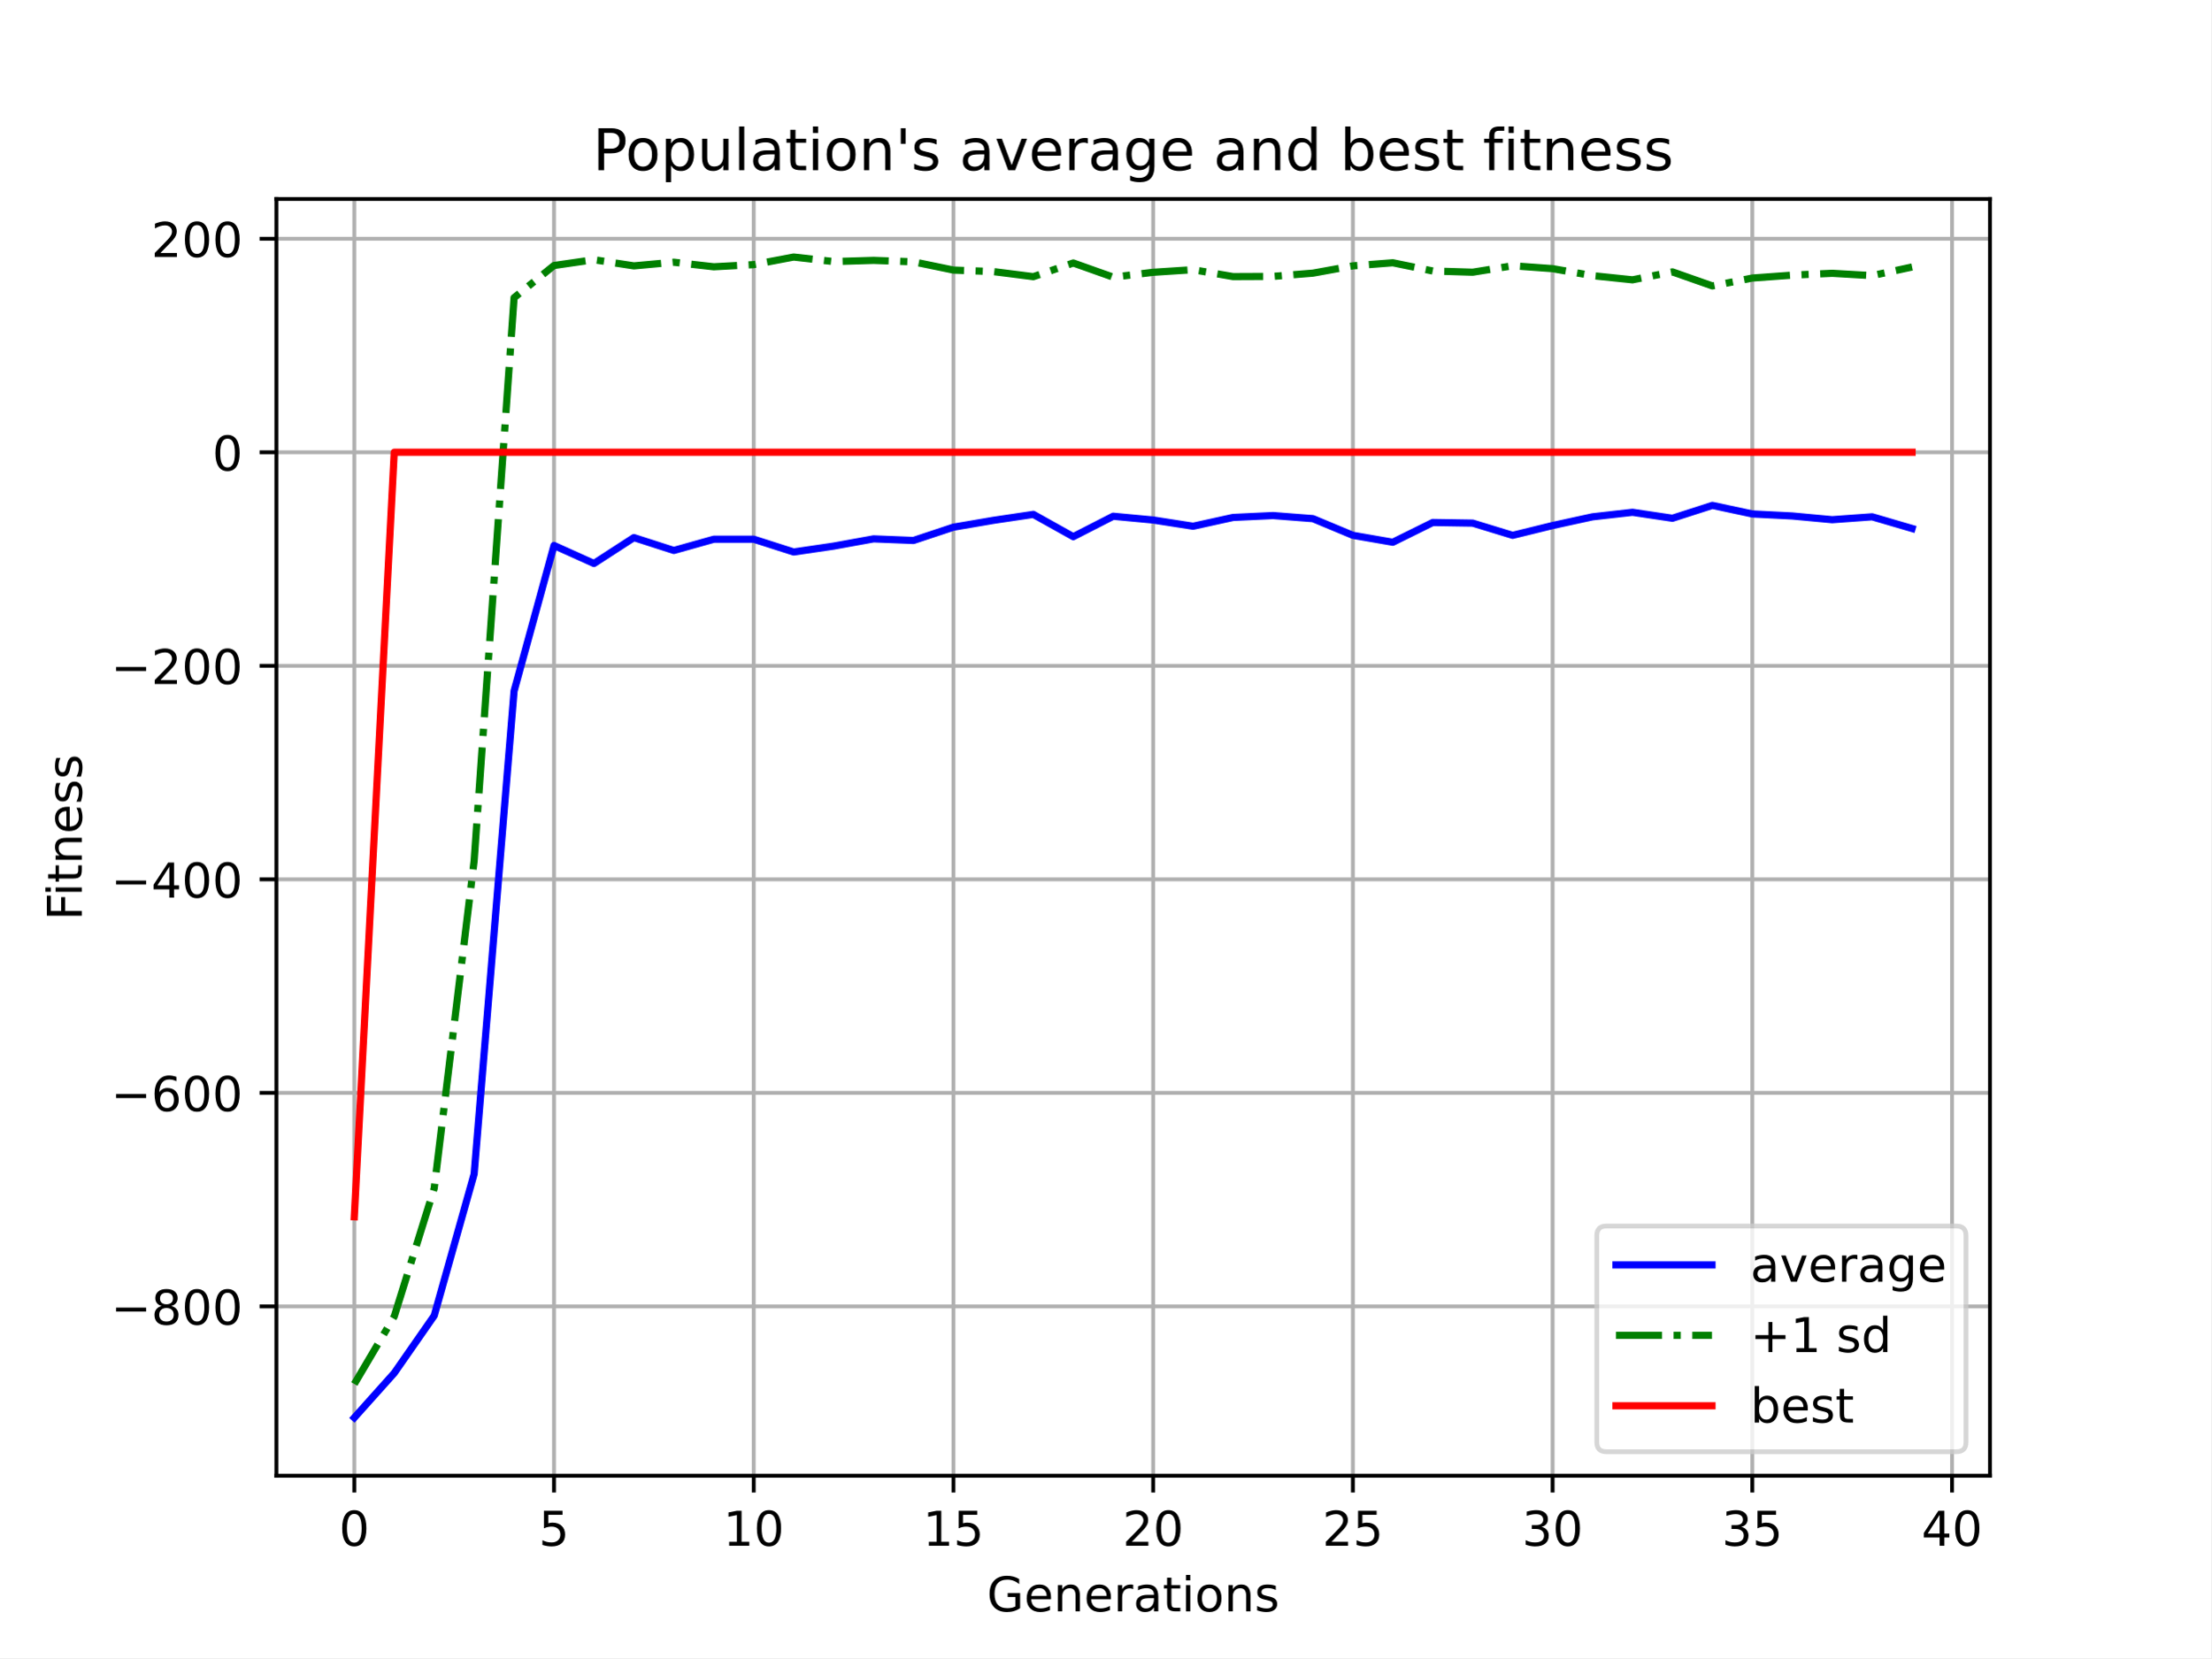
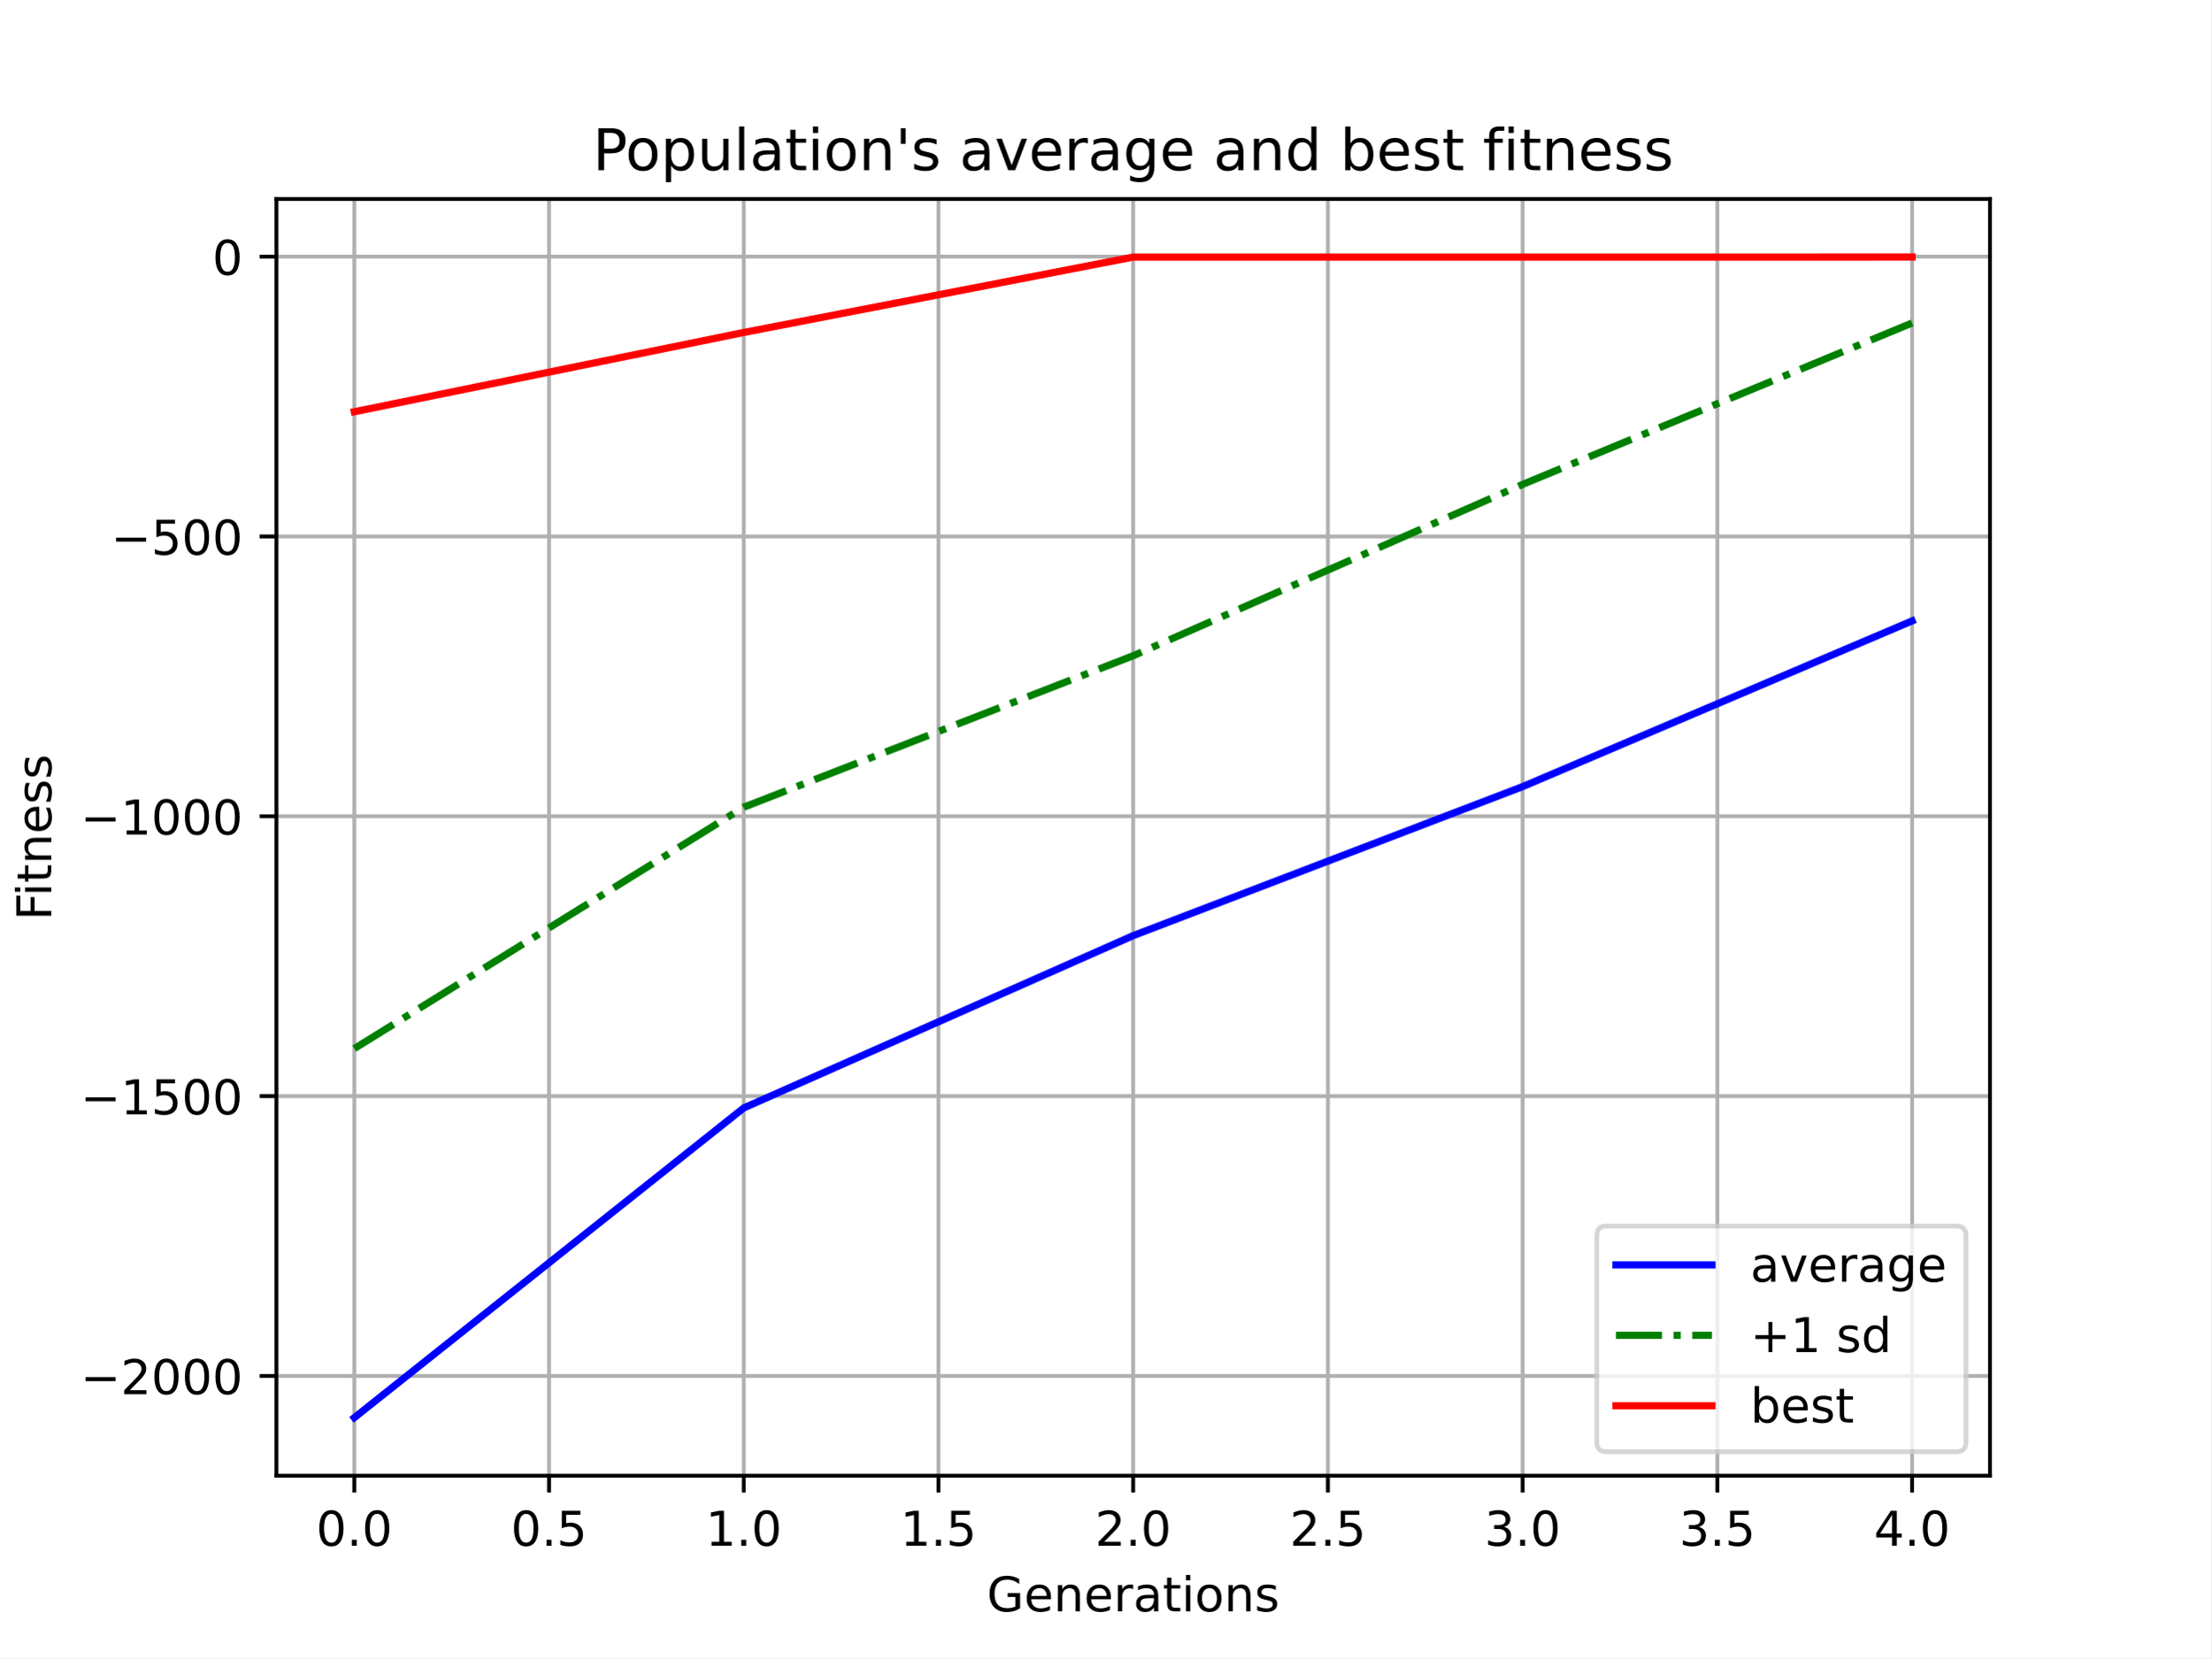
<svg xmlns="http://www.w3.org/2000/svg" xmlns:xlink="http://www.w3.org/1999/xlink" width="460.8pt" height="345.6pt" viewBox="0 0 460.8 345.6" version="1.1">
  <defs>
    <style type="text/css">*{stroke-linejoin: round; stroke-linecap: butt}</style>
  </defs>
  <g id="figure_1">
    <g id="patch_1">
      <path d="M 0 345.6  L 460.8 345.6  L 460.8 0  L 0 0  z " style="fill: #ffffff" />
    </g>
    <g id="axes_1">
      <g id="patch_2">
        <path d="M 57.6 307.584  L 414.72 307.584  L 414.72 41.472  L 57.6 41.472  z " style="fill: #ffffff" />
      </g>
      <g id="matplotlib.axis_1">
        <g id="xtick_1">
          <g id="line2d_1">
-             <path d="M 73.833 307.584  L 73.833 41.472  " clip-path="url(#pc779ccfad7)" style="fill: none; stroke: #b0b0b0; stroke-width: 0.8; stroke-linecap: square" />
+             <path d="M 73.833 307.584  L 73.833 41.472  " clip-path="url(#p5b14e9e0f3)" style="fill: none; stroke: #b0b0b0; stroke-width: 0.8; stroke-linecap: square" />
          </g>
          <g id="line2d_2">
            <defs>
-               <path id="m9edcba4ca5" d="M 0 0  L 0 3.5  " style="stroke: #000000; stroke-width: 0.8" />
+               <path id="m391cfaaaf0" d="M 0 0  L 0 3.5  " style="stroke: #000000; stroke-width: 0.8" />
            </defs>
            <g>
-               <use xlink:href="#m9edcba4ca5" x="73.833" y="307.584" style="stroke: #000000; stroke-width: 0.8" />
+               <use xlink:href="#m391cfaaaf0" x="73.833" y="307.584" style="stroke: #000000; stroke-width: 0.8" />
            </g>
          </g>
          <g id="text_1">
-             <g transform="translate(70.65148 322.1824)scale(0.1 -0.1)">
+             <g transform="translate(65.88116 322.1824)scale(0.1 -0.1)">
              <defs>
                <path id="DejaVuSans-30" d="M 2034 4250  Q 1547 4250 1301 3770  Q 1056 3291 1056 2328  Q 1056 1369 1301 889  Q 1547 409 2034 409  Q 2525 409 2770 889  Q 3016 1369 3016 2328  Q 3016 3291 2770 3770  Q 2525 4250 2034 4250  z M 2034 4750  Q 2819 4750 3233 4129  Q 3647 3509 3647 2328  Q 3647 1150 3233 529  Q 2819 -91 2034 -91  Q 1250 -91 836 529  Q 422 1150 422 2328  Q 422 3509 836 4129  Q 1250 4750 2034 4750  z " transform="scale(0.015625)" />
+                 <path id="DejaVuSans-2e" d="M 684 794  L 1344 794  L 1344 0  L 684 0  L 684 794  z " transform="scale(0.015625)" />
              </defs>
              <use xlink:href="#DejaVuSans-30" />
+               <use xlink:href="#DejaVuSans-2e" x="63.623" />
+               <use xlink:href="#DejaVuSans-30" x="95.41" />
            </g>
          </g>
        </g>
        <g id="xtick_2">
          <g id="line2d_3">
-             <path d="M 115.455 307.584  L 115.455 41.472  " clip-path="url(#pc779ccfad7)" style="fill: none; stroke: #b0b0b0; stroke-width: 0.8; stroke-linecap: square" />
+             <path d="M 114.415 307.584  L 114.415 41.472  " clip-path="url(#p5b14e9e0f3)" style="fill: none; stroke: #b0b0b0; stroke-width: 0.8; stroke-linecap: square" />
          </g>
          <g id="line2d_4">
            <g>
-               <use xlink:href="#m9edcba4ca5" x="115.455" y="307.584" style="stroke: #000000; stroke-width: 0.8" />
+               <use xlink:href="#m391cfaaaf0" x="114.415" y="307.584" style="stroke: #000000; stroke-width: 0.8" />
            </g>
          </g>
          <g id="text_2">
-             <g transform="translate(112.2739 322.1824)scale(0.1 -0.1)">
+             <g transform="translate(106.463 322.1824)scale(0.1 -0.1)">
              <defs>
                <path id="DejaVuSans-35" d="M 691 4666  L 3169 4666  L 3169 4134  L 1269 4134  L 1269 2991  Q 1406 3038 1543 3061  Q 1681 3084 1819 3084  Q 2600 3084 3056 2656  Q 3513 2228 3513 1497  Q 3513 744 3044 326  Q 2575 -91 1722 -91  Q 1428 -91 1123 -41  Q 819 9 494 109  L 494 744  Q 775 591 1075 516  Q 1375 441 1709 441  Q 2250 441 2565 725  Q 2881 1009 2881 1497  Q 2881 1984 2565 2268  Q 2250 2553 1709 2553  Q 1456 2553 1204 2497  Q 953 2441 691 2322  L 691 4666  z " transform="scale(0.015625)" />
              </defs>
-               <use xlink:href="#DejaVuSans-35" />
+               <use xlink:href="#DejaVuSans-30" />
+               <use xlink:href="#DejaVuSans-2e" x="63.623" />
+               <use xlink:href="#DejaVuSans-35" x="95.41" />
            </g>
          </g>
        </g>
        <g id="xtick_3">
          <g id="line2d_5">
-             <path d="M 157.077 307.584  L 157.077 41.472  " clip-path="url(#pc779ccfad7)" style="fill: none; stroke: #b0b0b0; stroke-width: 0.8; stroke-linecap: square" />
+             <path d="M 154.996 307.584  L 154.996 41.472  " clip-path="url(#p5b14e9e0f3)" style="fill: none; stroke: #b0b0b0; stroke-width: 0.8; stroke-linecap: square" />
          </g>
          <g id="line2d_6">
            <g>
-               <use xlink:href="#m9edcba4ca5" x="157.077" y="307.584" style="stroke: #000000; stroke-width: 0.8" />
+               <use xlink:href="#m391cfaaaf0" x="154.996" y="307.584" style="stroke: #000000; stroke-width: 0.8" />
            </g>
          </g>
          <g id="text_3">
-             <g transform="translate(150.715 322.1824)scale(0.1 -0.1)">
+             <g transform="translate(147.0448 322.1824)scale(0.1 -0.1)">
              <defs>
                <path id="DejaVuSans-31" d="M 794 531  L 1825 531  L 1825 4091  L 703 3866  L 703 4441  L 1819 4666  L 2450 4666  L 2450 531  L 3481 531  L 3481 0  L 794 0  L 794 531  z " transform="scale(0.015625)" />
              </defs>
              <use xlink:href="#DejaVuSans-31" />
-               <use xlink:href="#DejaVuSans-30" x="63.623" />
+               <use xlink:href="#DejaVuSans-2e" x="63.623" />
+               <use xlink:href="#DejaVuSans-30" x="95.41" />
            </g>
          </g>
        </g>
        <g id="xtick_4">
          <g id="line2d_7">
-             <path d="M 198.7 307.584  L 198.7 41.472  " clip-path="url(#pc779ccfad7)" style="fill: none; stroke: #b0b0b0; stroke-width: 0.8; stroke-linecap: square" />
+             <path d="M 195.578 307.584  L 195.578 41.472  " clip-path="url(#p5b14e9e0f3)" style="fill: none; stroke: #b0b0b0; stroke-width: 0.8; stroke-linecap: square" />
          </g>
          <g id="line2d_8">
            <g>
-               <use xlink:href="#m9edcba4ca5" x="198.7" y="307.584" style="stroke: #000000; stroke-width: 0.8" />
+               <use xlink:href="#m391cfaaaf0" x="195.578" y="307.584" style="stroke: #000000; stroke-width: 0.8" />
            </g>
          </g>
          <g id="text_4">
-             <g transform="translate(192.3374 322.1824)scale(0.1 -0.1)">
+             <g transform="translate(187.6266 322.1824)scale(0.1 -0.1)">
              <use xlink:href="#DejaVuSans-31" />
-               <use xlink:href="#DejaVuSans-35" x="63.623" />
+               <use xlink:href="#DejaVuSans-2e" x="63.623" />
+               <use xlink:href="#DejaVuSans-35" x="95.41" />
            </g>
          </g>
        </g>
        <g id="xtick_5">
          <g id="line2d_9">
-             <path d="M 240.322 307.584  L 240.322 41.472  " clip-path="url(#pc779ccfad7)" style="fill: none; stroke: #b0b0b0; stroke-width: 0.8; stroke-linecap: square" />
+             <path d="M 236.16 307.584  L 236.16 41.472  " clip-path="url(#p5b14e9e0f3)" style="fill: none; stroke: #b0b0b0; stroke-width: 0.8; stroke-linecap: square" />
          </g>
          <g id="line2d_10">
            <g>
-               <use xlink:href="#m9edcba4ca5" x="240.322" y="307.584" style="stroke: #000000; stroke-width: 0.8" />
+               <use xlink:href="#m391cfaaaf0" x="236.16" y="307.584" style="stroke: #000000; stroke-width: 0.8" />
            </g>
          </g>
          <g id="text_5">
-             <g transform="translate(233.9597 322.1824)scale(0.1 -0.1)">
+             <g transform="translate(228.2084 322.1824)scale(0.1 -0.1)">
              <defs>
                <path id="DejaVuSans-32" d="M 1228 531  L 3431 531  L 3431 0  L 469 0  L 469 531  Q 828 903 1448 1529  Q 2069 2156 2228 2338  Q 2531 2678 2651 2914  Q 2772 3150 2772 3378  Q 2772 3750 2511 3984  Q 2250 4219 1831 4219  Q 1534 4219 1204 4116  Q 875 4013 500 3803  L 500 4441  Q 881 4594 1212 4672  Q 1544 4750 1819 4750  Q 2544 4750 2975 4387  Q 3406 4025 3406 3419  Q 3406 3131 3298 2873  Q 3191 2616 2906 2266  Q 2828 2175 2409 1742  Q 1991 1309 1228 531  z " transform="scale(0.015625)" />
              </defs>
              <use xlink:href="#DejaVuSans-32" />
-               <use xlink:href="#DejaVuSans-30" x="63.623" />
+               <use xlink:href="#DejaVuSans-2e" x="63.623" />
+               <use xlink:href="#DejaVuSans-30" x="95.41" />
            </g>
          </g>
        </g>
        <g id="xtick_6">
          <g id="line2d_11">
-             <path d="M 281.945 307.584  L 281.945 41.472  " clip-path="url(#pc779ccfad7)" style="fill: none; stroke: #b0b0b0; stroke-width: 0.8; stroke-linecap: square" />
+             <path d="M 276.742 307.584  L 276.742 41.472  " clip-path="url(#p5b14e9e0f3)" style="fill: none; stroke: #b0b0b0; stroke-width: 0.8; stroke-linecap: square" />
          </g>
          <g id="line2d_12">
            <g>
-               <use xlink:href="#m9edcba4ca5" x="281.945" y="307.584" style="stroke: #000000; stroke-width: 0.8" />
+               <use xlink:href="#m391cfaaaf0" x="276.742" y="307.584" style="stroke: #000000; stroke-width: 0.8" />
            </g>
          </g>
          <g id="text_6">
-             <g transform="translate(275.5821 322.1824)scale(0.1 -0.1)">
+             <g transform="translate(268.7903 322.1824)scale(0.1 -0.1)">
              <use xlink:href="#DejaVuSans-32" />
-               <use xlink:href="#DejaVuSans-35" x="63.623" />
+               <use xlink:href="#DejaVuSans-2e" x="63.623" />
+               <use xlink:href="#DejaVuSans-35" x="95.41" />
            </g>
          </g>
        </g>
        <g id="xtick_7">
          <g id="line2d_13">
-             <path d="M 323.567 307.584  L 323.567 41.472  " clip-path="url(#pc779ccfad7)" style="fill: none; stroke: #b0b0b0; stroke-width: 0.8; stroke-linecap: square" />
+             <path d="M 317.324 307.584  L 317.324 41.472  " clip-path="url(#p5b14e9e0f3)" style="fill: none; stroke: #b0b0b0; stroke-width: 0.8; stroke-linecap: square" />
          </g>
          <g id="line2d_14">
            <g>
-               <use xlink:href="#m9edcba4ca5" x="323.567" y="307.584" style="stroke: #000000; stroke-width: 0.8" />
+               <use xlink:href="#m391cfaaaf0" x="317.324" y="307.584" style="stroke: #000000; stroke-width: 0.8" />
            </g>
          </g>
          <g id="text_7">
-             <g transform="translate(317.2045 322.1824)scale(0.1 -0.1)">
+             <g transform="translate(309.3721 322.1824)scale(0.1 -0.1)">
              <defs>
                <path id="DejaVuSans-33" d="M 2597 2516  Q 3050 2419 3304 2112  Q 3559 1806 3559 1356  Q 3559 666 3084 287  Q 2609 -91 1734 -91  Q 1441 -91 1130 -33  Q 819 25 488 141  L 488 750  Q 750 597 1062 519  Q 1375 441 1716 441  Q 2309 441 2620 675  Q 2931 909 2931 1356  Q 2931 1769 2642 2001  Q 2353 2234 1838 2234  L 1294 2234  L 1294 2753  L 1863 2753  Q 2328 2753 2575 2939  Q 2822 3125 2822 3475  Q 2822 3834 2567 4026  Q 2313 4219 1838 4219  Q 1578 4219 1281 4162  Q 984 4106 628 3988  L 628 4550  Q 988 4650 1302 4700  Q 1616 4750 1894 4750  Q 2613 4750 3031 4423  Q 3450 4097 3450 3541  Q 3450 3153 3228 2886  Q 3006 2619 2597 2516  z " transform="scale(0.015625)" />
              </defs>
              <use xlink:href="#DejaVuSans-33" />
-               <use xlink:href="#DejaVuSans-30" x="63.623" />
+               <use xlink:href="#DejaVuSans-2e" x="63.623" />
+               <use xlink:href="#DejaVuSans-30" x="95.41" />
            </g>
          </g>
        </g>
        <g id="xtick_8">
          <g id="line2d_15">
-             <path d="M 365.189 307.584  L 365.189 41.472  " clip-path="url(#pc779ccfad7)" style="fill: none; stroke: #b0b0b0; stroke-width: 0.8; stroke-linecap: square" />
+             <path d="M 357.905 307.584  L 357.905 41.472  " clip-path="url(#p5b14e9e0f3)" style="fill: none; stroke: #b0b0b0; stroke-width: 0.8; stroke-linecap: square" />
          </g>
          <g id="line2d_16">
            <g>
-               <use xlink:href="#m9edcba4ca5" x="365.189" y="307.584" style="stroke: #000000; stroke-width: 0.8" />
+               <use xlink:href="#m391cfaaaf0" x="357.905" y="307.584" style="stroke: #000000; stroke-width: 0.8" />
            </g>
          </g>
          <g id="text_8">
-             <g transform="translate(358.8269 322.1824)scale(0.1 -0.1)">
+             <g transform="translate(349.9539 322.1824)scale(0.1 -0.1)">
              <use xlink:href="#DejaVuSans-33" />
-               <use xlink:href="#DejaVuSans-35" x="63.623" />
+               <use xlink:href="#DejaVuSans-2e" x="63.623" />
+               <use xlink:href="#DejaVuSans-35" x="95.41" />
            </g>
          </g>
        </g>
        <g id="xtick_9">
          <g id="line2d_17">
-             <path d="M 406.812 307.584  L 406.812 41.472  " clip-path="url(#pc779ccfad7)" style="fill: none; stroke: #b0b0b0; stroke-width: 0.8; stroke-linecap: square" />
+             <path d="M 398.487 307.584  L 398.487 41.472  " clip-path="url(#p5b14e9e0f3)" style="fill: none; stroke: #b0b0b0; stroke-width: 0.8; stroke-linecap: square" />
          </g>
          <g id="line2d_18">
            <g>
-               <use xlink:href="#m9edcba4ca5" x="406.812" y="307.584" style="stroke: #000000; stroke-width: 0.8" />
+               <use xlink:href="#m391cfaaaf0" x="398.487" y="307.584" style="stroke: #000000; stroke-width: 0.8" />
            </g>
          </g>
          <g id="text_9">
-             <g transform="translate(400.4492 322.1824)scale(0.1 -0.1)">
+             <g transform="translate(390.5357 322.1824)scale(0.1 -0.1)">
              <defs>
                <path id="DejaVuSans-34" d="M 2419 4116  L 825 1625  L 2419 1625  L 2419 4116  z M 2253 4666  L 3047 4666  L 3047 1625  L 3713 1625  L 3713 1100  L 3047 1100  L 3047 0  L 2419 0  L 2419 1100  L 313 1100  L 313 1709  L 2253 4666  z " transform="scale(0.015625)" />
              </defs>
              <use xlink:href="#DejaVuSans-34" />
-               <use xlink:href="#DejaVuSans-30" x="63.623" />
+               <use xlink:href="#DejaVuSans-2e" x="63.623" />
+               <use xlink:href="#DejaVuSans-30" x="95.41" />
            </g>
          </g>
        </g>
        <g id="text_10">
          <g transform="translate(205.6623 335.8606)scale(0.1 -0.1)">
            <defs>
              <path id="DejaVuSans-47" d="M 3809 666  L 3809 1919  L 2778 1919  L 2778 2438  L 4434 2438  L 4434 434  Q 4069 175 3628 42  Q 3188 -91 2688 -91  Q 1594 -91 976 548  Q 359 1188 359 2328  Q 359 3472 976 4111  Q 1594 4750 2688 4750  Q 3144 4750 3555 4637  Q 3966 4525 4313 4306  L 4313 3634  Q 3963 3931 3569 4081  Q 3175 4231 2741 4231  Q 1884 4231 1454 3753  Q 1025 3275 1025 2328  Q 1025 1384 1454 906  Q 1884 428 2741 428  Q 3075 428 3337 486  Q 3600 544 3809 666  z " transform="scale(0.015625)" />
              <path id="DejaVuSans-65" d="M 3597 1894  L 3597 1613  L 953 1613  Q 991 1019 1311 708  Q 1631 397 2203 397  Q 2534 397 2845 478  Q 3156 559 3463 722  L 3463 178  Q 3153 47 2828 -22  Q 2503 -91 2169 -91  Q 1331 -91 842 396  Q 353 884 353 1716  Q 353 2575 817 3079  Q 1281 3584 2069 3584  Q 2775 3584 3186 3129  Q 3597 2675 3597 1894  z M 3022 2063  Q 3016 2534 2758 2815  Q 2500 3097 2075 3097  Q 1594 3097 1305 2825  Q 1016 2553 972 2059  L 3022 2063  z " transform="scale(0.015625)" />
              <path id="DejaVuSans-6e" d="M 3513 2113  L 3513 0  L 2938 0  L 2938 2094  Q 2938 2591 2744 2837  Q 2550 3084 2163 3084  Q 1697 3084 1428 2787  Q 1159 2491 1159 1978  L 1159 0  L 581 0  L 581 3500  L 1159 3500  L 1159 2956  Q 1366 3272 1645 3428  Q 1925 3584 2291 3584  Q 2894 3584 3203 3211  Q 3513 2838 3513 2113  z " transform="scale(0.015625)" />
              <path id="DejaVuSans-72" d="M 2631 2963  Q 2534 3019 2420 3045  Q 2306 3072 2169 3072  Q 1681 3072 1420 2755  Q 1159 2438 1159 1844  L 1159 0  L 581 0  L 581 3500  L 1159 3500  L 1159 2956  Q 1341 3275 1631 3429  Q 1922 3584 2338 3584  Q 2397 3584 2469 3576  Q 2541 3569 2628 3553  L 2631 2963  z " transform="scale(0.015625)" />
              <path id="DejaVuSans-61" d="M 2194 1759  Q 1497 1759 1228 1600  Q 959 1441 959 1056  Q 959 750 1161 570  Q 1363 391 1709 391  Q 2188 391 2477 730  Q 2766 1069 2766 1631  L 2766 1759  L 2194 1759  z M 3341 1997  L 3341 0  L 2766 0  L 2766 531  Q 2569 213 2275 61  Q 1981 -91 1556 -91  Q 1019 -91 701 211  Q 384 513 384 1019  Q 384 1609 779 1909  Q 1175 2209 1959 2209  L 2766 2209  L 2766 2266  Q 2766 2663 2505 2880  Q 2244 3097 1772 3097  Q 1472 3097 1187 3025  Q 903 2953 641 2809  L 641 3341  Q 956 3463 1253 3523  Q 1550 3584 1831 3584  Q 2591 3584 2966 3190  Q 3341 2797 3341 1997  z " transform="scale(0.015625)" />
              <path id="DejaVuSans-74" d="M 1172 4494  L 1172 3500  L 2356 3500  L 2356 3053  L 1172 3053  L 1172 1153  Q 1172 725 1289 603  Q 1406 481 1766 481  L 2356 481  L 2356 0  L 1766 0  Q 1100 0 847 248  Q 594 497 594 1153  L 594 3053  L 172 3053  L 172 3500  L 594 3500  L 594 4494  L 1172 4494  z " transform="scale(0.015625)" />
              <path id="DejaVuSans-69" d="M 603 3500  L 1178 3500  L 1178 0  L 603 0  L 603 3500  z M 603 4863  L 1178 4863  L 1178 4134  L 603 4134  L 603 4863  z " transform="scale(0.015625)" />
              <path id="DejaVuSans-6f" d="M 1959 3097  Q 1497 3097 1228 2736  Q 959 2375 959 1747  Q 959 1119 1226 758  Q 1494 397 1959 397  Q 2419 397 2687 759  Q 2956 1122 2956 1747  Q 2956 2369 2687 2733  Q 2419 3097 1959 3097  z M 1959 3584  Q 2709 3584 3137 3096  Q 3566 2609 3566 1747  Q 3566 888 3137 398  Q 2709 -91 1959 -91  Q 1206 -91 779 398  Q 353 888 353 1747  Q 353 2609 779 3096  Q 1206 3584 1959 3584  z " transform="scale(0.015625)" />
              <path id="DejaVuSans-73" d="M 2834 3397  L 2834 2853  Q 2591 2978 2328 3040  Q 2066 3103 1784 3103  Q 1356 3103 1142 2972  Q 928 2841 928 2578  Q 928 2378 1081 2264  Q 1234 2150 1697 2047  L 1894 2003  Q 2506 1872 2764 1633  Q 3022 1394 3022 966  Q 3022 478 2636 193  Q 2250 -91 1575 -91  Q 1294 -91 989 -36  Q 684 19 347 128  L 347 722  Q 666 556 975 473  Q 1284 391 1588 391  Q 1994 391 2212 530  Q 2431 669 2431 922  Q 2431 1156 2273 1281  Q 2116 1406 1581 1522  L 1381 1569  Q 847 1681 609 1914  Q 372 2147 372 2553  Q 372 3047 722 3315  Q 1072 3584 1716 3584  Q 2034 3584 2315 3537  Q 2597 3491 2834 3397  z " transform="scale(0.015625)" />
            </defs>
            <use xlink:href="#DejaVuSans-47" />
            <use xlink:href="#DejaVuSans-65" x="77.49" />
            <use xlink:href="#DejaVuSans-6e" x="139.014" />
            <use xlink:href="#DejaVuSans-65" x="202.393" />
            <use xlink:href="#DejaVuSans-72" x="263.916" />
            <use xlink:href="#DejaVuSans-61" x="305.029" />
            <use xlink:href="#DejaVuSans-74" x="366.309" />
            <use xlink:href="#DejaVuSans-69" x="405.518" />
            <use xlink:href="#DejaVuSans-6f" x="433.301" />
            <use xlink:href="#DejaVuSans-6e" x="494.482" />
            <use xlink:href="#DejaVuSans-73" x="557.861" />
          </g>
        </g>
      </g>
      <g id="matplotlib.axis_2">
        <g id="ytick_1">
          <g id="line2d_19">
-             <path d="M 57.6 272.295  L 414.72 272.295  " clip-path="url(#pc779ccfad7)" style="fill: none; stroke: #b0b0b0; stroke-width: 0.8; stroke-linecap: square" />
+             <path d="M 57.6 286.794  L 414.72 286.794  " clip-path="url(#p5b14e9e0f3)" style="fill: none; stroke: #b0b0b0; stroke-width: 0.8; stroke-linecap: square" />
          </g>
          <g id="line2d_20">
            <defs>
-               <path id="m83cb48ba4c" d="M 0 0  L -3.5 0  " style="stroke: #000000; stroke-width: 0.8" />
+               <path id="m3ff0c669a2" d="M 0 0  L -3.5 0  " style="stroke: #000000; stroke-width: 0.8" />
            </defs>
            <g>
-               <use xlink:href="#m83cb48ba4c" x="57.6" y="272.295" style="stroke: #000000; stroke-width: 0.8" />
+               <use xlink:href="#m3ff0c669a2" x="57.6" y="286.794" style="stroke: #000000; stroke-width: 0.8" />
            </g>
          </g>
          <g id="text_11">
-             <g transform="translate(23.13281 276.0945)scale(0.1 -0.1)">
+             <g transform="translate(16.77031 290.5933)scale(0.1 -0.1)">
              <defs>
                <path id="DejaVuSans-2212" d="M 678 2272  L 4684 2272  L 4684 1741  L 678 1741  L 678 2272  z " transform="scale(0.015625)" />
-                 <path id="DejaVuSans-38" d="M 2034 2216  Q 1584 2216 1326 1975  Q 1069 1734 1069 1313  Q 1069 891 1326 650  Q 1584 409 2034 409  Q 2484 409 2743 651  Q 3003 894 3003 1313  Q 3003 1734 2745 1975  Q 2488 2216 2034 2216  z M 1403 2484  Q 997 2584 770 2862  Q 544 3141 544 3541  Q 544 4100 942 4425  Q 1341 4750 2034 4750  Q 2731 4750 3128 4425  Q 3525 4100 3525 3541  Q 3525 3141 3298 2862  Q 3072 2584 2669 2484  Q 3125 2378 3379 2068  Q 3634 1759 3634 1313  Q 3634 634 3220 271  Q 2806 -91 2034 -91  Q 1263 -91 848 271  Q 434 634 434 1313  Q 434 1759 690 2068  Q 947 2378 1403 2484  z M 1172 3481  Q 1172 3119 1398 2916  Q 1625 2713 2034 2713  Q 2441 2713 2670 2916  Q 2900 3119 2900 3481  Q 2900 3844 2670 4047  Q 2441 4250 2034 4250  Q 1625 4250 1398 4047  Q 1172 3844 1172 3481  z " transform="scale(0.015625)" />
-               </defs>
-               <use xlink:href="#DejaVuSans-2212" />
-               <use xlink:href="#DejaVuSans-38" x="83.789" />
-               <use xlink:href="#DejaVuSans-30" x="147.412" />
-               <use xlink:href="#DejaVuSans-30" x="211.035" />
-             </g>
-           </g>
-         </g>
-         <g id="ytick_2">
-           <g id="line2d_21">
-             <path d="M 57.6 227.787  L 414.72 227.787  " clip-path="url(#pc779ccfad7)" style="fill: none; stroke: #b0b0b0; stroke-width: 0.8; stroke-linecap: square" />
-           </g>
-           <g id="line2d_22">
-             <g>
-               <use xlink:href="#m83cb48ba4c" x="57.6" y="227.787" style="stroke: #000000; stroke-width: 0.8" />
-             </g>
-           </g>
-           <g id="text_12">
-             <g transform="translate(23.13281 231.5866)scale(0.1 -0.1)">
-               <defs>
-                 <path id="DejaVuSans-36" d="M 2113 2584  Q 1688 2584 1439 2293  Q 1191 2003 1191 1497  Q 1191 994 1439 701  Q 1688 409 2113 409  Q 2538 409 2786 701  Q 3034 994 3034 1497  Q 3034 2003 2786 2293  Q 2538 2584 2113 2584  z M 3366 4563  L 3366 3988  Q 3128 4100 2886 4159  Q 2644 4219 2406 4219  Q 1781 4219 1451 3797  Q 1122 3375 1075 2522  Q 1259 2794 1537 2939  Q 1816 3084 2150 3084  Q 2853 3084 3261 2657  Q 3669 2231 3669 1497  Q 3669 778 3244 343  Q 2819 -91 2113 -91  Q 1303 -91 875 529  Q 447 1150 447 2328  Q 447 3434 972 4092  Q 1497 4750 2381 4750  Q 2619 4750 2861 4703  Q 3103 4656 3366 4563  z " transform="scale(0.015625)" />
-               </defs>
-               <use xlink:href="#DejaVuSans-2212" />
-               <use xlink:href="#DejaVuSans-36" x="83.789" />
-               <use xlink:href="#DejaVuSans-30" x="147.412" />
-               <use xlink:href="#DejaVuSans-30" x="211.035" />
-             </g>
-           </g>
-         </g>
-         <g id="ytick_3">
-           <g id="line2d_23">
-             <path d="M 57.6 183.28  L 414.72 183.28  " clip-path="url(#pc779ccfad7)" style="fill: none; stroke: #b0b0b0; stroke-width: 0.8; stroke-linecap: square" />
-           </g>
-           <g id="line2d_24">
-             <g>
-               <use xlink:href="#m83cb48ba4c" x="57.6" y="183.28" style="stroke: #000000; stroke-width: 0.8" />
-             </g>
-           </g>
-           <g id="text_13">
-             <g transform="translate(23.13281 187.0788)scale(0.1 -0.1)">
-               <use xlink:href="#DejaVuSans-2212" />
-               <use xlink:href="#DejaVuSans-34" x="83.789" />
-               <use xlink:href="#DejaVuSans-30" x="147.412" />
-               <use xlink:href="#DejaVuSans-30" x="211.035" />
-             </g>
-           </g>
-         </g>
-         <g id="ytick_4">
-           <g id="line2d_25">
-             <path d="M 57.6 138.772  L 414.72 138.772  " clip-path="url(#pc779ccfad7)" style="fill: none; stroke: #b0b0b0; stroke-width: 0.8; stroke-linecap: square" />
-           </g>
-           <g id="line2d_26">
-             <g>
-               <use xlink:href="#m83cb48ba4c" x="57.6" y="138.772" style="stroke: #000000; stroke-width: 0.8" />
-             </g>
-           </g>
-           <g id="text_14">
-             <g transform="translate(23.13281 142.5709)scale(0.1 -0.1)">
+               </defs>
              <use xlink:href="#DejaVuSans-2212" />
              <use xlink:href="#DejaVuSans-32" x="83.789" />
              <use xlink:href="#DejaVuSans-30" x="147.412" />
              <use xlink:href="#DejaVuSans-30" x="211.035" />
+               <use xlink:href="#DejaVuSans-30" x="274.658" />
+             </g>
+           </g>
+         </g>
+         <g id="ytick_2">
+           <g id="line2d_21">
+             <path d="M 57.6 228.466  L 414.72 228.466  " clip-path="url(#p5b14e9e0f3)" style="fill: none; stroke: #b0b0b0; stroke-width: 0.8; stroke-linecap: square" />
+           </g>
+           <g id="line2d_22">
+             <g>
+               <use xlink:href="#m3ff0c669a2" x="57.6" y="228.466" style="stroke: #000000; stroke-width: 0.8" />
+             </g>
+           </g>
+           <g id="text_12">
+             <g transform="translate(16.77031 232.2648)scale(0.1 -0.1)">
+               <use xlink:href="#DejaVuSans-2212" />
+               <use xlink:href="#DejaVuSans-31" x="83.789" />
+               <use xlink:href="#DejaVuSans-35" x="147.412" />
+               <use xlink:href="#DejaVuSans-30" x="211.035" />
+               <use xlink:href="#DejaVuSans-30" x="274.658" />
+             </g>
+           </g>
+         </g>
+         <g id="ytick_3">
+           <g id="line2d_23">
+             <path d="M 57.6 170.137  L 414.72 170.137  " clip-path="url(#p5b14e9e0f3)" style="fill: none; stroke: #b0b0b0; stroke-width: 0.8; stroke-linecap: square" />
+           </g>
+           <g id="line2d_24">
+             <g>
+               <use xlink:href="#m3ff0c669a2" x="57.6" y="170.137" style="stroke: #000000; stroke-width: 0.8" />
+             </g>
+           </g>
+           <g id="text_13">
+             <g transform="translate(16.77031 173.9362)scale(0.1 -0.1)">
+               <use xlink:href="#DejaVuSans-2212" />
+               <use xlink:href="#DejaVuSans-31" x="83.789" />
+               <use xlink:href="#DejaVuSans-30" x="147.412" />
+               <use xlink:href="#DejaVuSans-30" x="211.035" />
+               <use xlink:href="#DejaVuSans-30" x="274.658" />
+             </g>
+           </g>
+         </g>
+         <g id="ytick_4">
+           <g id="line2d_25">
+             <path d="M 57.6 111.808  L 414.72 111.808  " clip-path="url(#p5b14e9e0f3)" style="fill: none; stroke: #b0b0b0; stroke-width: 0.8; stroke-linecap: square" />
+           </g>
+           <g id="line2d_26">
+             <g>
+               <use xlink:href="#m3ff0c669a2" x="57.6" y="111.808" style="stroke: #000000; stroke-width: 0.8" />
+             </g>
+           </g>
+           <g id="text_14">
+             <g transform="translate(23.13281 115.6077)scale(0.1 -0.1)">
+               <use xlink:href="#DejaVuSans-2212" />
+               <use xlink:href="#DejaVuSans-35" x="83.789" />
+               <use xlink:href="#DejaVuSans-30" x="147.412" />
+               <use xlink:href="#DejaVuSans-30" x="211.035" />
            </g>
          </g>
        </g>
        <g id="ytick_5">
          <g id="line2d_27">
-             <path d="M 57.6 94.264  L 414.72 94.264  " clip-path="url(#pc779ccfad7)" style="fill: none; stroke: #b0b0b0; stroke-width: 0.8; stroke-linecap: square" />
+             <path d="M 57.6 53.48  L 414.72 53.48  " clip-path="url(#p5b14e9e0f3)" style="fill: none; stroke: #b0b0b0; stroke-width: 0.8; stroke-linecap: square" />
          </g>
          <g id="line2d_28">
            <g>
-               <use xlink:href="#m83cb48ba4c" x="57.6" y="94.264" style="stroke: #000000; stroke-width: 0.8" />
+               <use xlink:href="#m3ff0c669a2" x="57.6" y="53.48" style="stroke: #000000; stroke-width: 0.8" />
            </g>
          </g>
          <g id="text_15">
-             <g transform="translate(44.2375 98.063)scale(0.1 -0.1)">
+             <g transform="translate(44.2375 57.27913)scale(0.1 -0.1)">
              <use xlink:href="#DejaVuSans-30" />
            </g>
          </g>
        </g>
-         <g id="ytick_6">
-           <g id="line2d_29">
-             <path d="M 57.6 49.756  L 414.72 49.756  " clip-path="url(#pc779ccfad7)" style="fill: none; stroke: #b0b0b0; stroke-width: 0.8; stroke-linecap: square" />
-           </g>
-           <g id="line2d_30">
-             <g>
-               <use xlink:href="#m83cb48ba4c" x="57.6" y="49.756" style="stroke: #000000; stroke-width: 0.8" />
-             </g>
-           </g>
-           <g id="text_16">
-             <g transform="translate(31.5125 53.55512)scale(0.1 -0.1)">
-               <use xlink:href="#DejaVuSans-32" />
-               <use xlink:href="#DejaVuSans-30" x="63.623" />
-               <use xlink:href="#DejaVuSans-30" x="127.246" />
-             </g>
-           </g>
-         </g>
-         <g id="text_17">
-           <g transform="translate(17.05313 191.8452)rotate(-90)scale(0.1 -0.1)">
+         <g id="text_16">
+           <g transform="translate(10.69063 191.8452)rotate(-90)scale(0.1 -0.1)">
            <defs>
              <path id="DejaVuSans-46" d="M 628 4666  L 3309 4666  L 3309 4134  L 1259 4134  L 1259 2759  L 3109 2759  L 3109 2228  L 1259 2228  L 1259 0  L 628 0  L 628 4666  z " transform="scale(0.015625)" />
            </defs>
            <use xlink:href="#DejaVuSans-46" />
            <use xlink:href="#DejaVuSans-69" x="50.27" />
            <use xlink:href="#DejaVuSans-74" x="78.053" />
            <use xlink:href="#DejaVuSans-6e" x="117.262" />
            <use xlink:href="#DejaVuSans-65" x="180.641" />
            <use xlink:href="#DejaVuSans-73" x="242.164" />
            <use xlink:href="#DejaVuSans-73" x="294.264" />
          </g>
        </g>
      </g>
+       <g id="line2d_29">
+         <path d="M 73.833 295.488  L 154.996 230.933  L 236.16 195.014  L 317.324 163.951  L 398.487 129.412  " clip-path="url(#p5b14e9e0f3)" style="fill: none; stroke: #0000ff; stroke-width: 1.5; stroke-linecap: square" />
+       </g>
+       <g id="line2d_30">
+         <path d="M 73.833 218.562  L 154.996 168.241  L 236.16 136.671  L 317.324 100.955  L 398.487 67.313  " clip-path="url(#p5b14e9e0f3)" style="fill: none; stroke-dasharray: 9.6,2.4,1.5,2.4; stroke-dashoffset: 0; stroke: #008000; stroke-width: 1.5" />
+       </g>
      <g id="line2d_31">
-         <path d="M 73.833 295.488  L 82.157 286.188  L 90.482 274.232  L 98.806 244.704  L 107.131 144.029  L 115.455 113.69  L 123.78 117.44  L 132.104 112.048  L 140.429 114.73  L 148.753 112.391  L 157.077 112.383  L 165.402 115.049  L 173.726 113.825  L 182.051 112.313  L 190.375 112.645  L 198.7 109.877  L 207.024 108.452  L 215.349 107.21  L 223.673 111.857  L 231.998 107.596  L 240.322 108.382  L 248.647 109.678  L 256.971 107.846  L 265.296 107.451  L 273.62 108.099  L 281.945 111.573  L 290.269 113.018  L 298.594 108.899  L 306.918 109.031  L 315.243 111.578  L 323.567 109.533  L 331.891 107.715  L 340.216 106.776  L 348.54 108.016  L 356.865 105.336  L 365.189 107.12  L 373.514 107.54  L 381.838 108.319  L 390.163 107.713  L 398.487 110.153  " clip-path="url(#pc779ccfad7)" style="fill: none; stroke: #0000ff; stroke-width: 1.5; stroke-linecap: square" />
-       </g>
-       <g id="line2d_32">
-         <path d="M 73.833 288.475  L 82.157 274.383  L 90.482 247.692  L 98.806 179.427  L 107.131 62.046  L 115.455 55.334  L 123.78 54.126  L 132.104 55.412  L 140.429 54.649  L 148.753 55.603  L 157.077 55.149  L 165.402 53.568  L 173.726 54.516  L 182.051 54.264  L 190.375 54.564  L 198.7 56.289  L 207.024 56.6  L 215.349 57.661  L 223.673 54.811  L 231.998 57.768  L 240.322 56.747  L 248.647 56.206  L 256.971 57.644  L 265.296 57.606  L 273.62 56.926  L 281.945 55.409  L 290.269 54.763  L 298.594 56.479  L 306.918 56.731  L 315.243 55.388  L 323.567 55.994  L 331.891 57.452  L 340.216 58.318  L 348.54 56.663  L 356.865 59.59  L 365.189 57.95  L 373.514 57.341  L 381.838 56.961  L 390.163 57.445  L 398.487 55.644  " clip-path="url(#pc779ccfad7)" style="fill: none; stroke-dasharray: 9.6,2.4,1.5,2.4; stroke-dashoffset: 0; stroke: #008000; stroke-width: 1.5" />
-       </g>
-       <g id="line2d_33">
-         <path d="M 73.833 253.621  L 82.157 94.266  L 90.482 94.264  L 98.806 94.264  L 107.131 94.264  L 115.455 94.264  L 123.78 94.264  L 132.104 94.264  L 140.429 94.264  L 148.753 94.264  L 157.077 94.264  L 165.402 94.264  L 173.726 94.264  L 182.051 94.264  L 190.375 94.264  L 198.7 94.264  L 207.024 94.264  L 215.349 94.264  L 223.673 94.264  L 231.998 94.264  L 240.322 94.264  L 248.647 94.264  L 256.971 94.264  L 265.296 94.264  L 273.62 94.264  L 281.945 94.264  L 290.269 94.264  L 298.594 94.264  L 306.918 94.264  L 315.243 94.264  L 323.567 94.264  L 331.891 94.264  L 340.216 94.264  L 348.54 94.264  L 356.865 94.264  L 365.189 94.264  L 373.514 94.264  L 381.838 94.264  L 390.163 94.264  L 398.487 94.264  " clip-path="url(#pc779ccfad7)" style="fill: none; stroke: #ff0000; stroke-width: 1.5; stroke-linecap: square" />
+         <path d="M 73.833 85.817  L 154.996 69.289  L 236.16 53.577  L 317.324 53.577  L 398.487 53.568  " clip-path="url(#p5b14e9e0f3)" style="fill: none; stroke: #ff0000; stroke-width: 1.5; stroke-linecap: square" />
      </g>
      <g id="patch_3">
        <path d="M 57.6 307.584  L 57.6 41.472  " style="fill: none; stroke: #000000; stroke-width: 0.8; stroke-linejoin: miter; stroke-linecap: square" />
      </g>
      <g id="patch_4">
        <path d="M 414.72 307.584  L 414.72 41.472  " style="fill: none; stroke: #000000; stroke-width: 0.8; stroke-linejoin: miter; stroke-linecap: square" />
      </g>
      <g id="patch_5">
        <path d="M 57.6 307.584  L 414.72 307.584  " style="fill: none; stroke: #000000; stroke-width: 0.8; stroke-linejoin: miter; stroke-linecap: square" />
      </g>
      <g id="patch_6">
        <path d="M 57.6 41.472  L 414.72 41.472  " style="fill: none; stroke: #000000; stroke-width: 0.8; stroke-linejoin: miter; stroke-linecap: square" />
      </g>
-       <g id="text_18">
+       <g id="text_17">
        <g transform="translate(123.5297 35.472)scale(0.12 -0.12)">
          <defs>
            <path id="DejaVuSans-50" d="M 1259 4147  L 1259 2394  L 2053 2394  Q 2494 2394 2734 2622  Q 2975 2850 2975 3272  Q 2975 3691 2734 3919  Q 2494 4147 2053 4147  L 1259 4147  z M 628 4666  L 2053 4666  Q 2838 4666 3239 4311  Q 3641 3956 3641 3272  Q 3641 2581 3239 2228  Q 2838 1875 2053 1875  L 1259 1875  L 1259 0  L 628 0  L 628 4666  z " transform="scale(0.015625)" />
            <path id="DejaVuSans-70" d="M 1159 525  L 1159 -1331  L 581 -1331  L 581 3500  L 1159 3500  L 1159 2969  Q 1341 3281 1617 3432  Q 1894 3584 2278 3584  Q 2916 3584 3314 3078  Q 3713 2572 3713 1747  Q 3713 922 3314 415  Q 2916 -91 2278 -91  Q 1894 -91 1617 61  Q 1341 213 1159 525  z M 3116 1747  Q 3116 2381 2855 2742  Q 2594 3103 2138 3103  Q 1681 3103 1420 2742  Q 1159 2381 1159 1747  Q 1159 1113 1420 752  Q 1681 391 2138 391  Q 2594 391 2855 752  Q 3116 1113 3116 1747  z " transform="scale(0.015625)" />
            <path id="DejaVuSans-75" d="M 544 1381  L 544 3500  L 1119 3500  L 1119 1403  Q 1119 906 1312 657  Q 1506 409 1894 409  Q 2359 409 2629 706  Q 2900 1003 2900 1516  L 2900 3500  L 3475 3500  L 3475 0  L 2900 0  L 2900 538  Q 2691 219 2414 64  Q 2138 -91 1772 -91  Q 1169 -91 856 284  Q 544 659 544 1381  z M 1991 3584  L 1991 3584  z " transform="scale(0.015625)" />
            <path id="DejaVuSans-6c" d="M 603 4863  L 1178 4863  L 1178 0  L 603 0  L 603 4863  z " transform="scale(0.015625)" />
            <path id="DejaVuSans-27" d="M 1147 4666  L 1147 2931  L 616 2931  L 616 4666  L 1147 4666  z " transform="scale(0.015625)" />
            <path id="DejaVuSans-20" transform="scale(0.015625)" />
            <path id="DejaVuSans-76" d="M 191 3500  L 800 3500  L 1894 563  L 2988 3500  L 3597 3500  L 2284 0  L 1503 0  L 191 3500  z " transform="scale(0.015625)" />
            <path id="DejaVuSans-67" d="M 2906 1791  Q 2906 2416 2648 2759  Q 2391 3103 1925 3103  Q 1463 3103 1205 2759  Q 947 2416 947 1791  Q 947 1169 1205 825  Q 1463 481 1925 481  Q 2391 481 2648 825  Q 2906 1169 2906 1791  z M 3481 434  Q 3481 -459 3084 -895  Q 2688 -1331 1869 -1331  Q 1566 -1331 1297 -1286  Q 1028 -1241 775 -1147  L 775 -588  Q 1028 -725 1275 -790  Q 1522 -856 1778 -856  Q 2344 -856 2625 -561  Q 2906 -266 2906 331  L 2906 616  Q 2728 306 2450 153  Q 2172 0 1784 0  Q 1141 0 747 490  Q 353 981 353 1791  Q 353 2603 747 3093  Q 1141 3584 1784 3584  Q 2172 3584 2450 3431  Q 2728 3278 2906 2969  L 2906 3500  L 3481 3500  L 3481 434  z " transform="scale(0.015625)" />
            <path id="DejaVuSans-64" d="M 2906 2969  L 2906 4863  L 3481 4863  L 3481 0  L 2906 0  L 2906 525  Q 2725 213 2448 61  Q 2172 -91 1784 -91  Q 1150 -91 751 415  Q 353 922 353 1747  Q 353 2572 751 3078  Q 1150 3584 1784 3584  Q 2172 3584 2448 3432  Q 2725 3281 2906 2969  z M 947 1747  Q 947 1113 1208 752  Q 1469 391 1925 391  Q 2381 391 2643 752  Q 2906 1113 2906 1747  Q 2906 2381 2643 2742  Q 2381 3103 1925 3103  Q 1469 3103 1208 2742  Q 947 2381 947 1747  z " transform="scale(0.015625)" />
            <path id="DejaVuSans-62" d="M 3116 1747  Q 3116 2381 2855 2742  Q 2594 3103 2138 3103  Q 1681 3103 1420 2742  Q 1159 2381 1159 1747  Q 1159 1113 1420 752  Q 1681 391 2138 391  Q 2594 391 2855 752  Q 3116 1113 3116 1747  z M 1159 2969  Q 1341 3281 1617 3432  Q 1894 3584 2278 3584  Q 2916 3584 3314 3078  Q 3713 2572 3713 1747  Q 3713 922 3314 415  Q 2916 -91 2278 -91  Q 1894 -91 1617 61  Q 1341 213 1159 525  L 1159 0  L 581 0  L 581 4863  L 1159 4863  L 1159 2969  z " transform="scale(0.015625)" />
            <path id="DejaVuSans-66" d="M 2375 4863  L 2375 4384  L 1825 4384  Q 1516 4384 1395 4259  Q 1275 4134 1275 3809  L 1275 3500  L 2222 3500  L 2222 3053  L 1275 3053  L 1275 0  L 697 0  L 697 3053  L 147 3053  L 147 3500  L 697 3500  L 697 3744  Q 697 4328 969 4595  Q 1241 4863 1831 4863  L 2375 4863  z " transform="scale(0.015625)" />
          </defs>
          <use xlink:href="#DejaVuSans-50" />
          <use xlink:href="#DejaVuSans-6f" x="56.678" />
          <use xlink:href="#DejaVuSans-70" x="117.859" />
          <use xlink:href="#DejaVuSans-75" x="181.336" />
          <use xlink:href="#DejaVuSans-6c" x="244.715" />
          <use xlink:href="#DejaVuSans-61" x="272.498" />
          <use xlink:href="#DejaVuSans-74" x="333.777" />
          <use xlink:href="#DejaVuSans-69" x="372.986" />
          <use xlink:href="#DejaVuSans-6f" x="400.77" />
          <use xlink:href="#DejaVuSans-6e" x="461.951" />
          <use xlink:href="#DejaVuSans-27" x="525.33" />
          <use xlink:href="#DejaVuSans-73" x="552.82" />
          <use xlink:href="#DejaVuSans-20" x="604.92" />
          <use xlink:href="#DejaVuSans-61" x="636.707" />
          <use xlink:href="#DejaVuSans-76" x="697.986" />
          <use xlink:href="#DejaVuSans-65" x="757.166" />
          <use xlink:href="#DejaVuSans-72" x="818.689" />
          <use xlink:href="#DejaVuSans-61" x="859.803" />
          <use xlink:href="#DejaVuSans-67" x="921.082" />
          <use xlink:href="#DejaVuSans-65" x="984.559" />
          <use xlink:href="#DejaVuSans-20" x="1046.082" />
          <use xlink:href="#DejaVuSans-61" x="1077.869" />
          <use xlink:href="#DejaVuSans-6e" x="1139.148" />
          <use xlink:href="#DejaVuSans-64" x="1202.527" />
          <use xlink:href="#DejaVuSans-20" x="1266.004" />
          <use xlink:href="#DejaVuSans-62" x="1297.791" />
          <use xlink:href="#DejaVuSans-65" x="1361.268" />
          <use xlink:href="#DejaVuSans-73" x="1422.791" />
          <use xlink:href="#DejaVuSans-74" x="1474.891" />
          <use xlink:href="#DejaVuSans-20" x="1514.1" />
          <use xlink:href="#DejaVuSans-66" x="1545.887" />
          <use xlink:href="#DejaVuSans-69" x="1581.092" />
          <use xlink:href="#DejaVuSans-74" x="1608.875" />
          <use xlink:href="#DejaVuSans-6e" x="1648.084" />
          <use xlink:href="#DejaVuSans-65" x="1711.463" />
          <use xlink:href="#DejaVuSans-73" x="1772.986" />
          <use xlink:href="#DejaVuSans-73" x="1825.086" />
        </g>
      </g>
      <g id="legend_1">
        <g id="patch_7">
          <path d="M 334.779 302.584  L 407.72 302.584  Q 409.72 302.584 409.72 300.584  L 409.72 257.55  Q 409.72 255.55 407.72 255.55  L 334.779 255.55  Q 332.779 255.55 332.779 257.55  L 332.779 300.584  Q 332.779 302.584 334.779 302.584  z " style="fill: #ffffff; opacity: 0.8; stroke: #cccccc; stroke-linejoin: miter" />
        </g>
-         <g id="line2d_34">
+         <g id="line2d_32">
          <path d="M 336.779 263.648  L 346.779 263.648  L 356.779 263.648  " style="fill: none; stroke: #0000ff; stroke-width: 1.5; stroke-linecap: square" />
        </g>
-         <g id="text_19">
+         <g id="text_18">
          <g transform="translate(364.7794 267.1481)scale(0.1 -0.1)">
            <use xlink:href="#DejaVuSans-61" />
            <use xlink:href="#DejaVuSans-76" x="61.279" />
            <use xlink:href="#DejaVuSans-65" x="120.459" />
            <use xlink:href="#DejaVuSans-72" x="181.982" />
            <use xlink:href="#DejaVuSans-61" x="223.096" />
            <use xlink:href="#DejaVuSans-67" x="284.375" />
            <use xlink:href="#DejaVuSans-65" x="347.852" />
          </g>
        </g>
-         <g id="line2d_35">
+         <g id="line2d_33">
          <path d="M 336.779 278.326  L 346.779 278.326  L 356.779 278.326  " style="fill: none; stroke-dasharray: 9.6,2.4,1.5,2.4; stroke-dashoffset: 0; stroke: #008000; stroke-width: 1.5" />
        </g>
-         <g id="text_20">
+         <g id="text_19">
          <g transform="translate(364.7794 281.8262)scale(0.1 -0.1)">
            <defs>
              <path id="DejaVuSans-2b" d="M 2944 4013  L 2944 2272  L 4684 2272  L 4684 1741  L 2944 1741  L 2944 0  L 2419 0  L 2419 1741  L 678 1741  L 678 2272  L 2419 2272  L 2419 4013  L 2944 4013  z " transform="scale(0.015625)" />
            </defs>
            <use xlink:href="#DejaVuSans-2b" />
            <use xlink:href="#DejaVuSans-31" x="83.789" />
            <use xlink:href="#DejaVuSans-20" x="147.412" />
            <use xlink:href="#DejaVuSans-73" x="179.199" />
            <use xlink:href="#DejaVuSans-64" x="231.299" />
          </g>
        </g>
-         <g id="line2d_36">
+         <g id="line2d_34">
          <path d="M 336.779 293.004  L 346.779 293.004  L 356.779 293.004  " style="fill: none; stroke: #ff0000; stroke-width: 1.5; stroke-linecap: square" />
        </g>
-         <g id="text_21">
+         <g id="text_20">
          <g transform="translate(364.7794 296.5043)scale(0.1 -0.1)">
            <use xlink:href="#DejaVuSans-62" />
            <use xlink:href="#DejaVuSans-65" x="63.477" />
            <use xlink:href="#DejaVuSans-73" x="125" />
            <use xlink:href="#DejaVuSans-74" x="177.1" />
          </g>
        </g>
      </g>
    </g>
  </g>
  <defs>
-     <clipPath id="pc779ccfad7">
+     <clipPath id="p5b14e9e0f3">
      <rect x="57.6" y="41.472" width="357.12" height="266.112" />
    </clipPath>
  </defs>
</svg>
